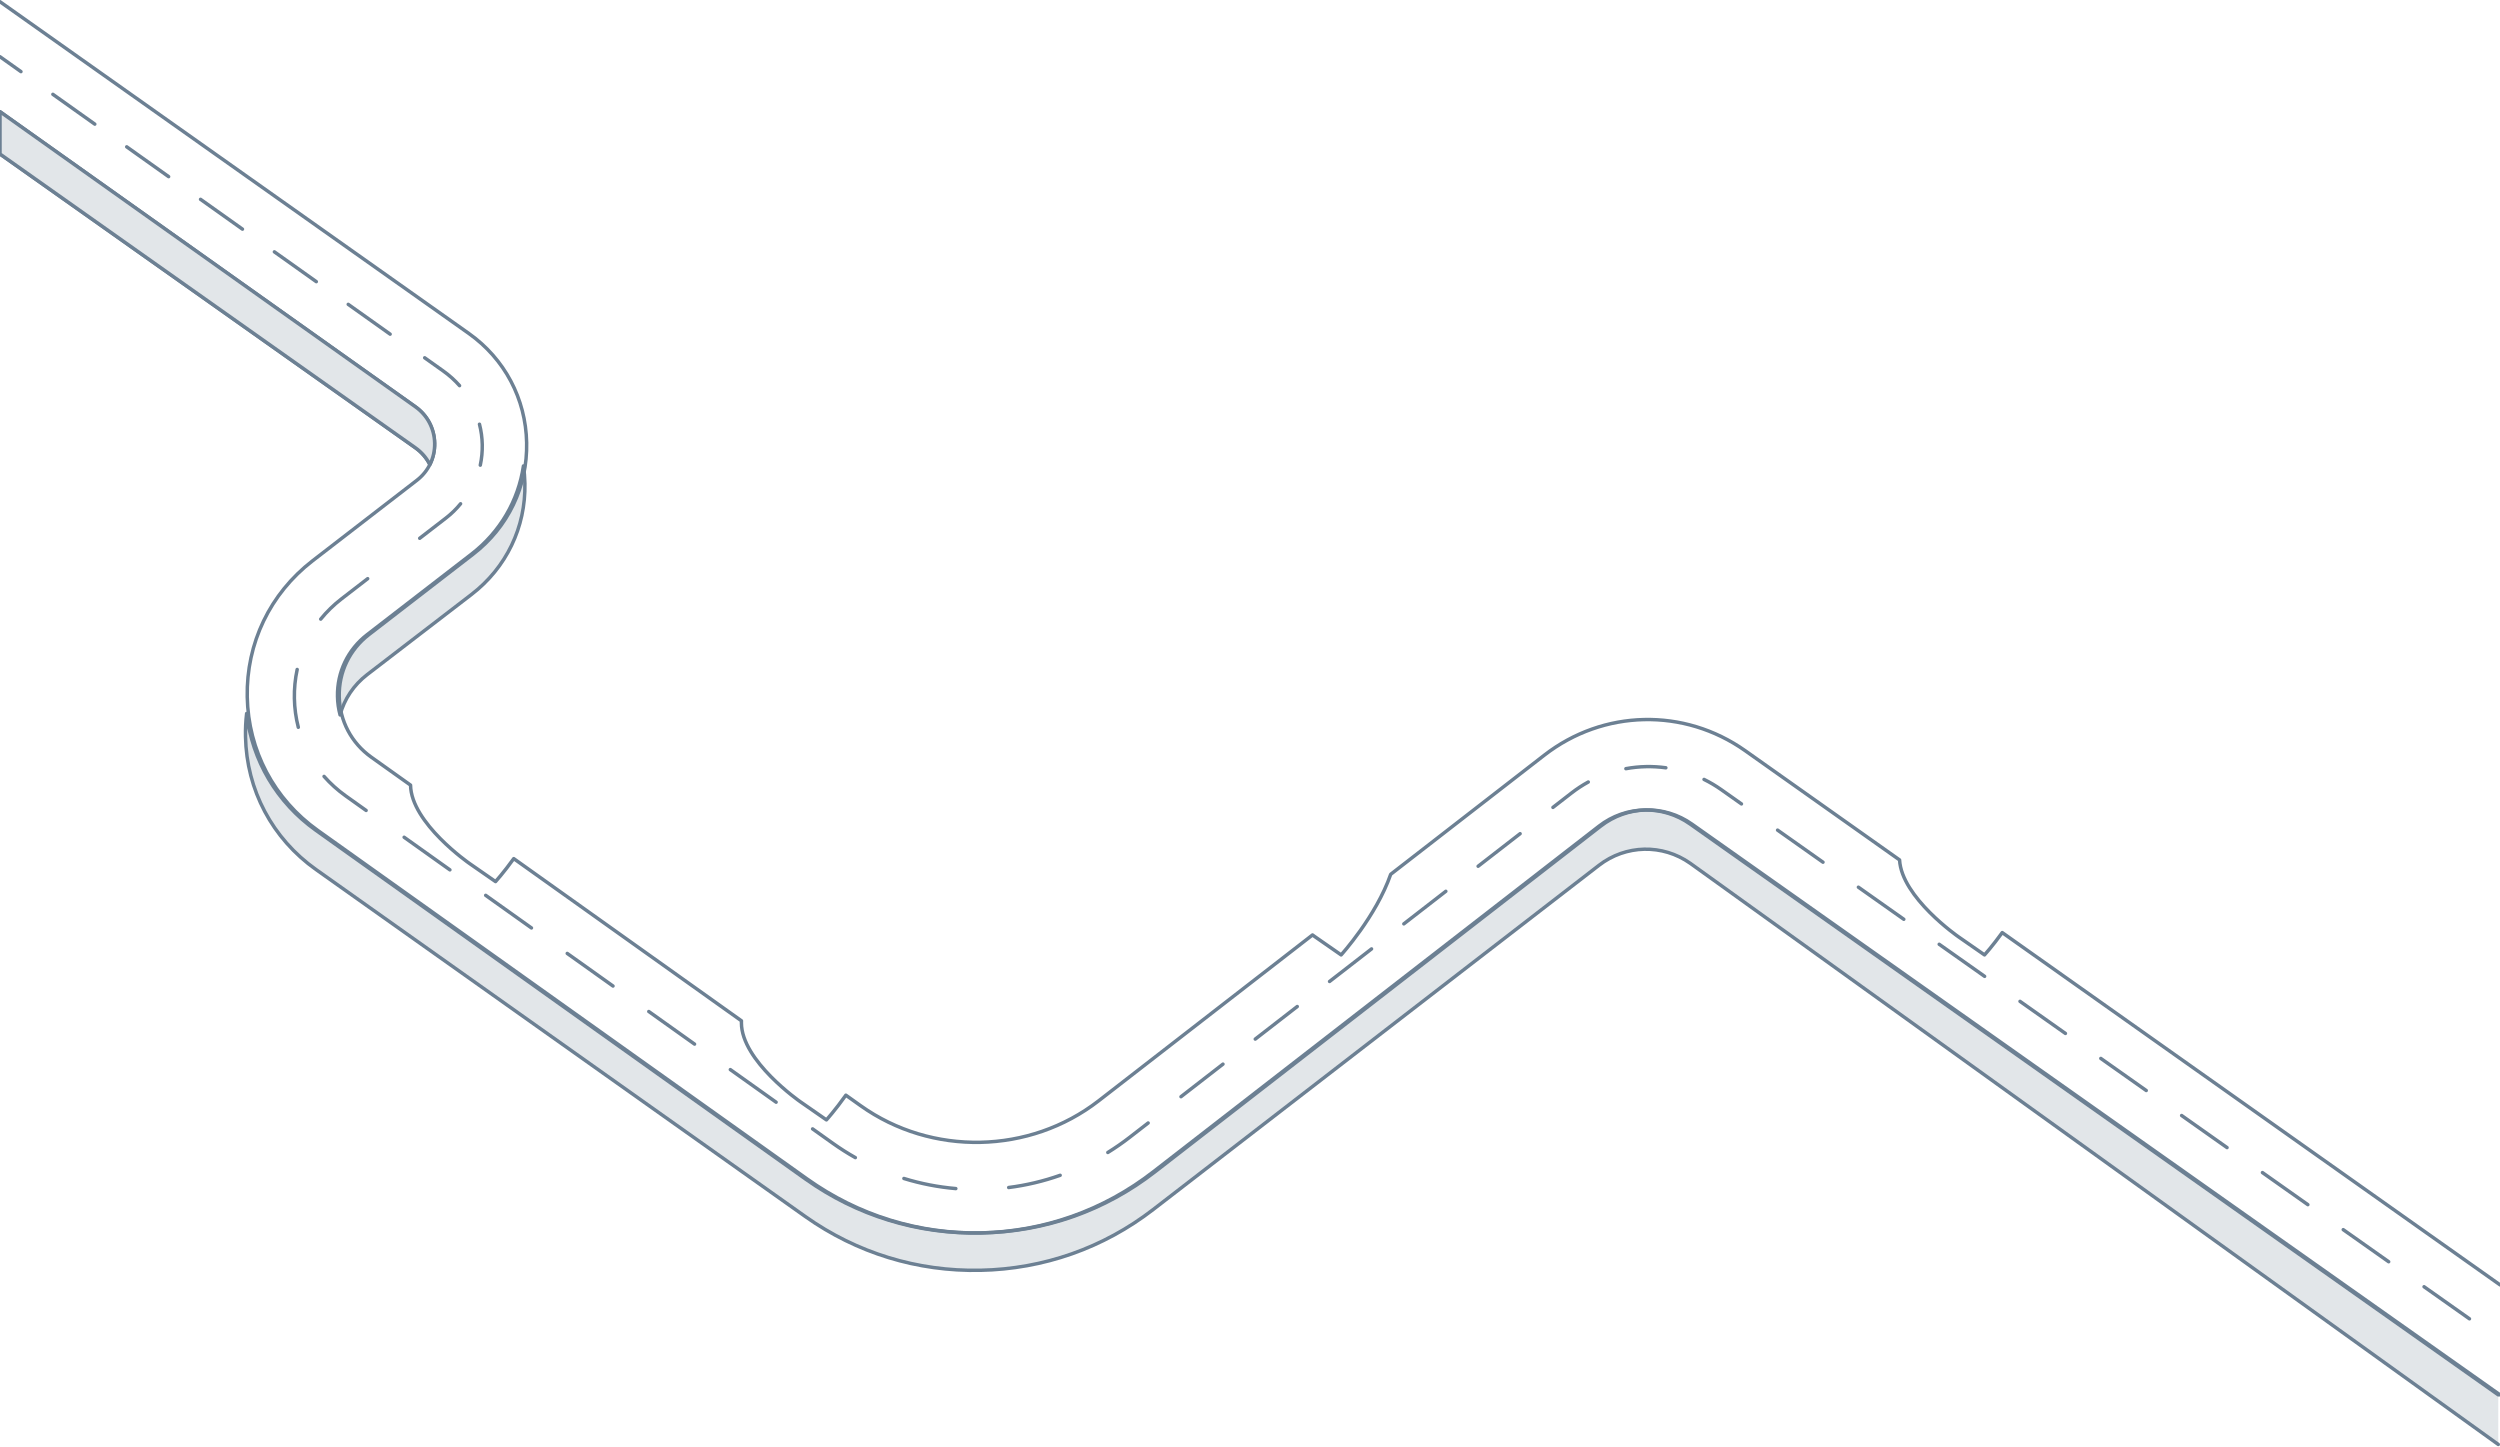
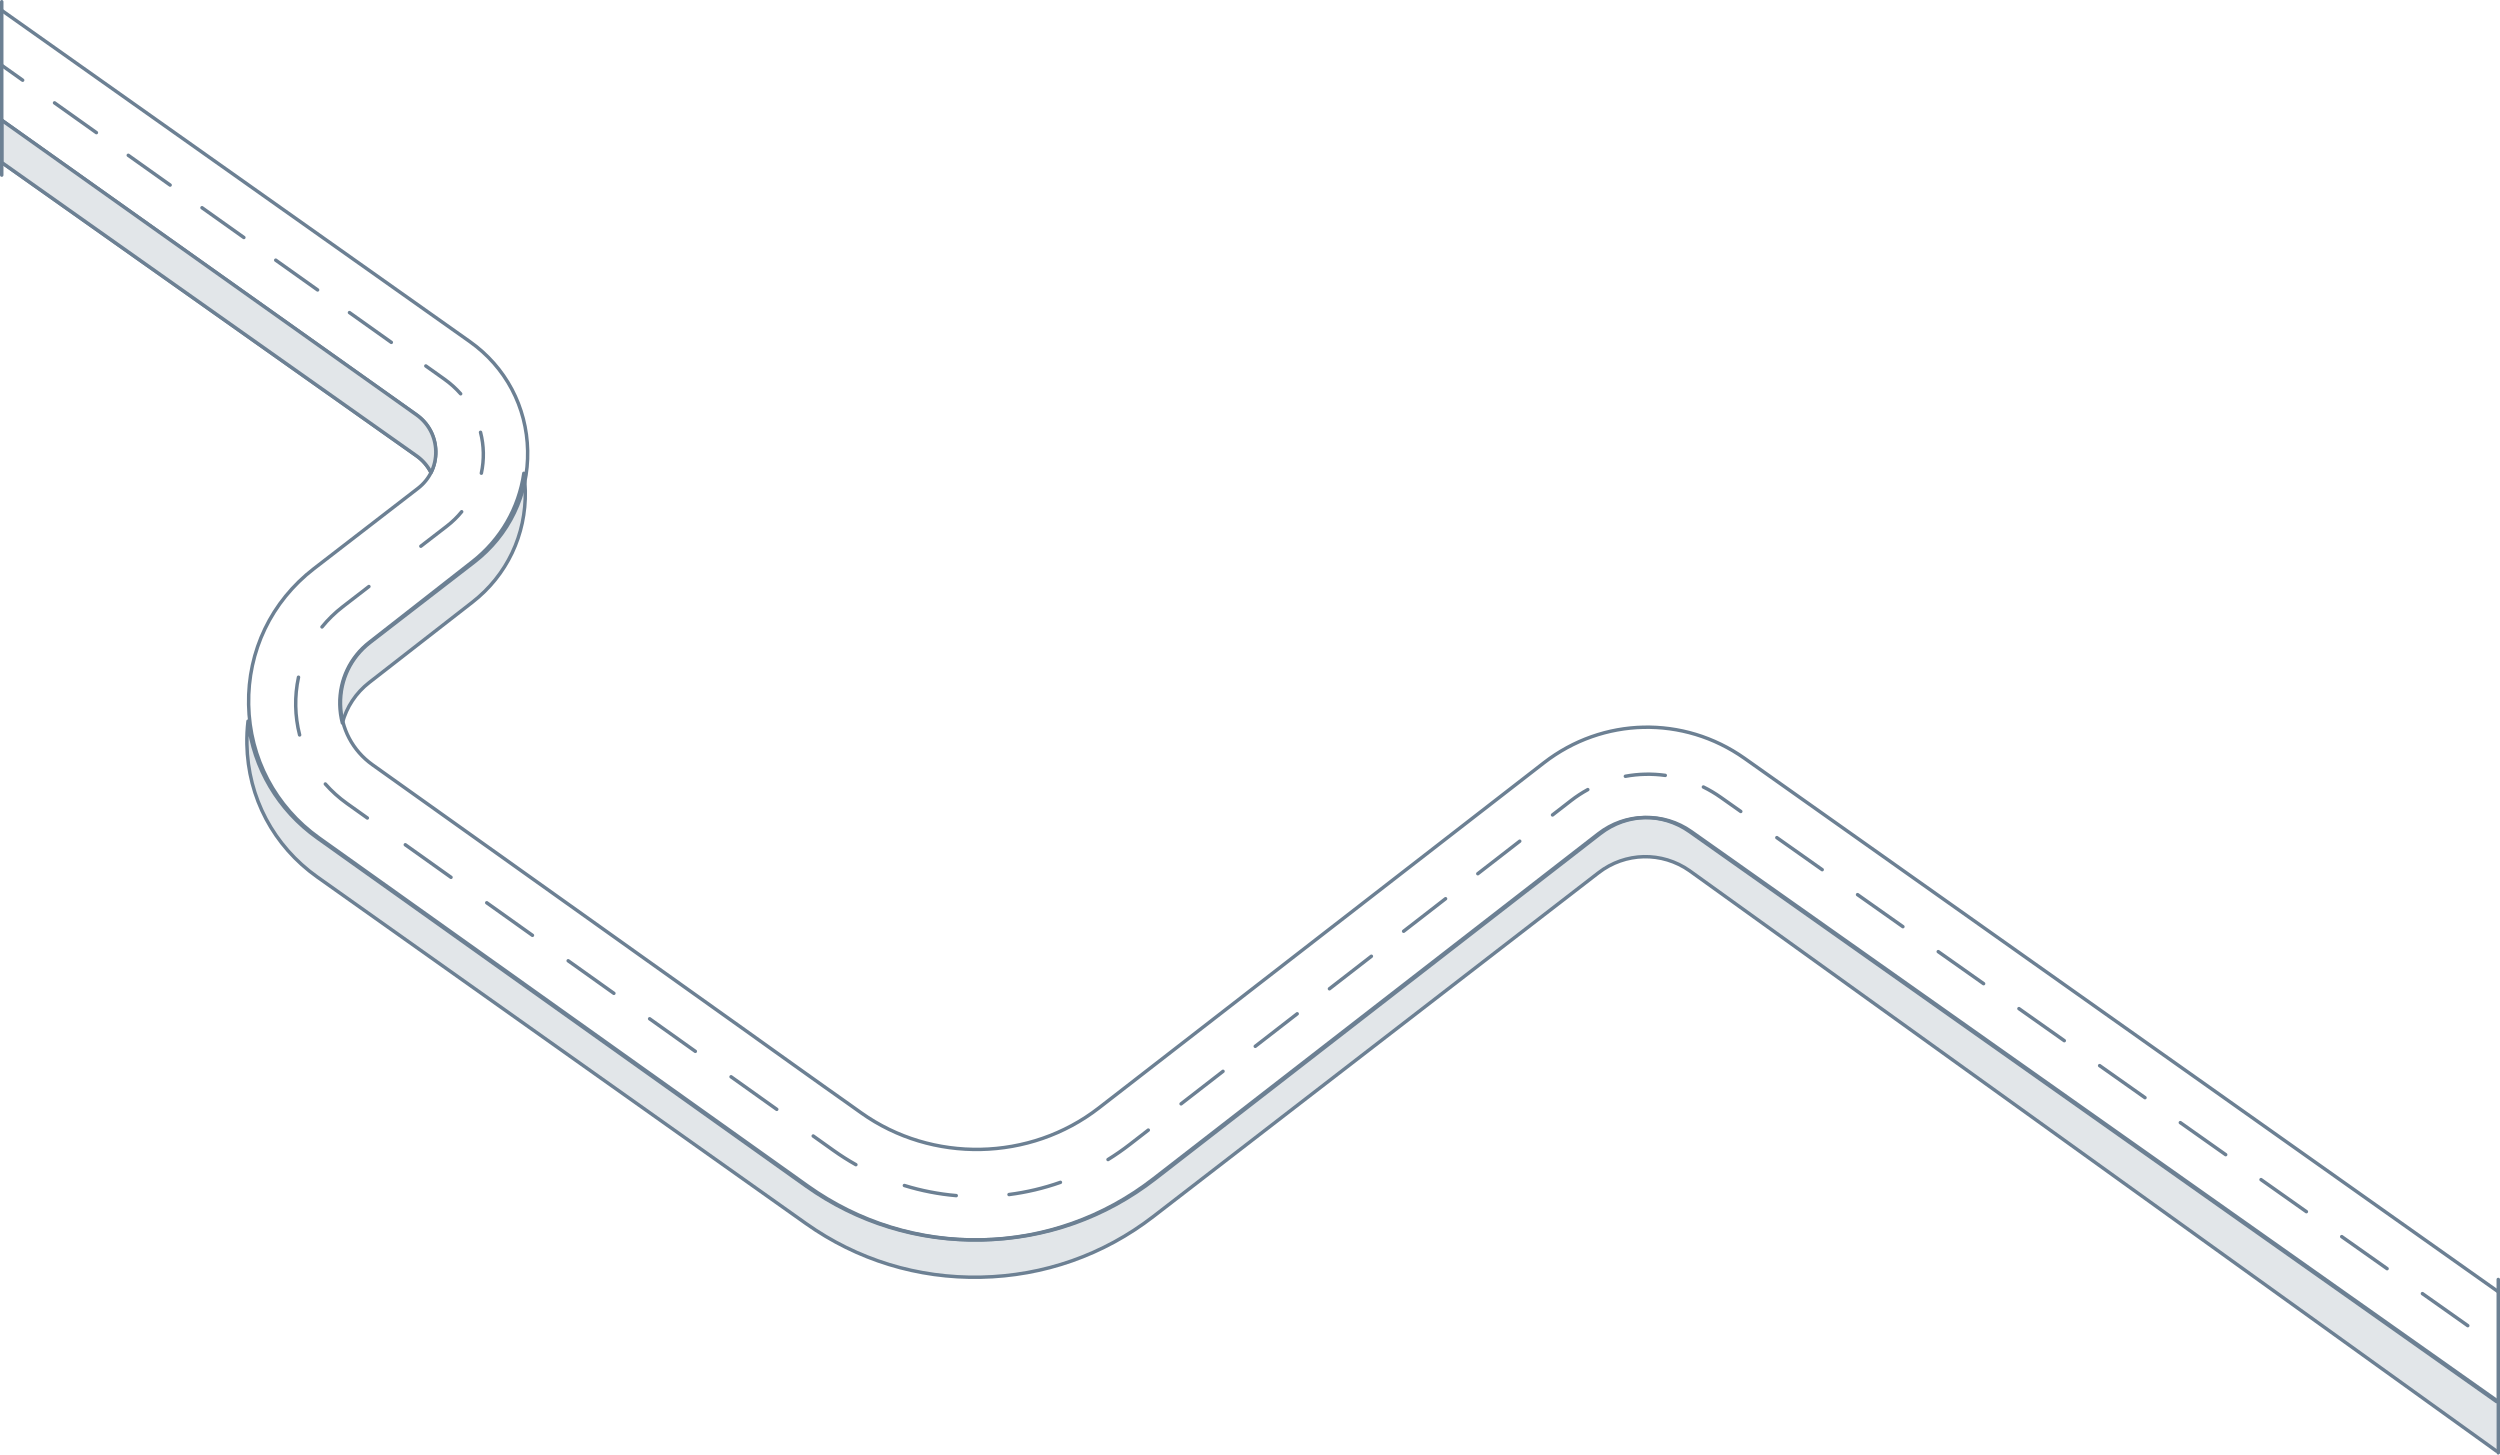
- <svg xmlns="http://www.w3.org/2000/svg" width="1440" height="833" viewBox="0 0 1440 833" fill="none">
-   <path fill-rule="evenodd" clip-rule="evenodd" d="M1439 803.427L973.578 474.697C957.589 463.4 936.448 463.875 920.989 475.876L664.26 674.987C635.548 697.264 601.137 709.424 564.748 710.163C528.36 710.92 493.49 700.15 463.878 679.069L182.037 478.322C159.444 462.226 145.208 438.05 142.058 410.971C141.544 415.35 141.326 419.802 141.413 424.303C142.013 455.068 156.819 482.977 182.037 500.865L463.878 700.731C493.49 721.72 528.36 732.442 564.748 731.688C601.137 730.953 635.548 718.846 664.26 696.666L920.989 498.429C936.448 486.481 957.589 486.008 973.578 497.256L1439 832.001" fill="#E2E6E9" />
-   <path d="M1439 803.427L973.578 474.697C957.589 463.4 936.448 463.875 920.989 475.876L664.26 674.987C635.548 697.264 601.137 709.424 564.748 710.163C528.36 710.92 493.49 700.15 463.878 679.069L182.037 478.322C159.444 462.226 145.208 438.05 142.058 410.971C141.544 415.35 141.326 419.802 141.413 424.303C142.013 455.068 156.819 482.977 182.037 500.865L463.878 700.731C493.49 721.72 528.36 732.442 564.748 731.688C601.137 730.953 635.548 718.846 664.26 696.666L920.989 498.429C936.448 486.481 957.589 486.008 973.578 497.256L1439 832.001" stroke="#6C8093" stroke-width="2" stroke-linecap="round" stroke-linejoin="round" />
-   <path fill-rule="evenodd" clip-rule="evenodd" d="M195.881 411.795C198.329 402.68 203.715 394.564 211.495 388.578L271.565 342.413C291.63 326.996 302.854 303.695 302.342 278.501C302.272 275.083 301.989 271.708 301.499 268.392C298.538 288.433 288.027 306.468 271.565 319.173L211.495 365.541C200.36 374.146 194.13 387.133 194.395 401.175C194.463 404.822 194.969 408.381 195.881 411.795Z" fill="#E2E6E9" stroke="#6C8093" stroke-width="2" stroke-linecap="round" stroke-linejoin="round" />
-   <path d="M250.359 255.259C250.45 259.628 249.489 263.827 247.611 267.578C245.71 263.782 242.871 260.458 239.241 257.896L0 88.707V64.349L239.241 234.284C246.141 239.175 250.182 246.83 250.359 255.259ZM250.359 255.259C250.535 263.688 246.794 271.484 240.106 276.657L180.035 323.025C155.523 341.942 141.812 370.52 142.412 401.42C143.012 432.32 157.818 460.352 183.035 478.319L464.876 679.065C494.488 700.147 529.358 710.916 565.747 710.159C602.135 709.42 636.547 697.261 665.258 674.983L921.988 475.873C937.446 463.872 958.588 463.397 974.576 474.694L1440 803.423M244.62 206.088L255.252 213.649C258.813 216.177 261.966 219.032 264.706 222.137M276.176 244.355C278.156 252.061 278.317 260.158 276.646 267.937M241.747 310.056L256.765 298.464C260.007 295.961 262.847 293.172 265.29 290.17M184.731 356.612C188.184 352.367 192.195 348.431 196.765 344.903L211.783 333.31M171.176 385.618C168.813 396.6 169.034 408.03 171.821 418.914M959.521 442.241C951.878 441.191 944.108 441.364 936.519 442.755M210.882 466.813L199.139 458.448C194.436 455.098 190.275 451.32 186.66 447.212M981.524 448.951C984.942 450.627 988.26 452.588 991.442 454.835L1003.08 463.054M894.501 465.061L905.198 456.765C908.276 454.377 911.501 452.269 914.841 450.443M661.333 646.838L650.636 655.134C646.584 658.276 642.402 661.173 638.111 663.824M492.673 666.782C488.278 664.308 483.981 661.583 479.803 658.608L468.06 650.244M581.01 684.007C591.062 682.728 601.001 680.382 610.649 676.973M520.65 678.804C530.43 681.819 540.457 683.758 550.552 684.627M200.578 175.31L224.716 192.475M158.049 145.067L182.187 162.232M115.519 114.823L139.657 131.988M72.99 84.579L97.128 101.745M30.46 54.336L54.599 71.501M0 32.675L12.069 41.257M232.782 482.26L259.141 501.034M279.756 515.718L306.114 534.492M326.729 549.175L353.088 567.95M373.703 582.633L400.062 601.408M420.676 616.091L447.035 634.865M704.431 612.943L680.251 631.696M747.219 579.758L723.039 598.511M790.007 546.573L765.827 565.326M832.795 513.388L808.615 532.141M875.583 480.203L851.403 498.956M1023.89 478.152L1050.04 496.624M1070.44 511.028L1096.59 529.501M1116.98 543.905L1143.14 562.377M1163.53 576.781L1189.68 595.254M1210.07 609.658L1236.23 628.13M1256.62 642.534L1282.77 661.007M1303.17 675.411L1329.32 693.883M1349.71 708.287L1375.87 726.76M1396.26 741.164L1422.41 759.636M0 1L270.011 192.051C290.693 206.727 302.834 229.673 303.346 254.978C303.858 280.282 292.634 303.686 272.57 319.171L212.499 365.54C201.364 374.145 195.134 387.131 195.399 401.174C195.664 415.216 202.405 427.956 213.858 436.121L236.473 452.229C236.809 474.094 270.379 497.331 270.379 497.331L285.434 507.793C285.434 507.793 290.12 502.637 295.917 494.57L427.072 587.987C427.063 588.376 427.059 588.766 427.059 589.157C427.059 611.117 460.967 634.587 460.967 634.587L476.022 645.05C476.022 645.05 481.097 639.466 487.218 630.827L495.699 636.868C536.675 666.044 593.058 664.9 632.799 634.087L756.007 538.532C756.918 539.204 757.437 539.563 757.437 539.563L772.493 550.026C772.493 550.026 792.599 527.903 801.042 503.604L889.528 434.977C923.552 408.582 970.052 407.561 1005.22 432.391L1094.15 495.323C1095.33 516.932 1128.03 539.563 1128.03 539.563L1143.08 550.026C1143.08 550.026 1147.62 545.03 1153.29 537.178L1440 740.074" stroke="#6C8093" stroke-width="2" stroke-linecap="round" stroke-linejoin="round" />
-   <path d="M239.241 257.896L0 88.707V64.349L239.241 234.283C246.141 239.175 250.182 246.83 250.359 255.259C250.45 259.627 249.489 263.826 247.611 267.578C245.71 263.781 242.871 260.458 239.241 257.896Z" fill="#E2E6E9" stroke="#6C8093" stroke-width="2" stroke-linecap="round" stroke-linejoin="round" />
+ <svg xmlns="http://www.w3.org/2000/svg" width="1442" height="839" viewBox="0 0 1442 839" fill="none">
+   <path fill-rule="evenodd" clip-rule="evenodd" d="M1440 808.426L974.576 479.696C958.587 468.399 937.446 468.874 921.987 480.875L665.258 679.986C636.546 702.263 602.135 714.423 565.746 715.162C529.358 715.919 494.488 705.149 464.876 684.068L183.035 483.321C160.442 467.225 146.206 443.049 143.056 415.97C142.542 420.349 142.324 424.801 142.411 429.302C143.011 460.067 157.817 487.976 183.035 505.864L464.876 705.73C494.488 726.719 529.358 737.441 565.746 736.687C602.135 735.952 636.546 723.845 665.258 701.665L921.987 503.428C937.446 491.48 958.587 491.007 974.576 502.255L1440 837" fill="#E2E6E9" />
+   <path d="M1440 808.426L974.576 479.696C958.587 468.399 937.446 468.874 921.987 480.875L665.258 679.986C636.546 702.263 602.135 714.423 565.746 715.162C529.358 715.919 494.488 705.149 464.876 684.068L183.035 483.321C160.442 467.225 146.206 443.049 143.056 415.97C142.542 420.349 142.324 424.801 142.411 429.302C143.011 460.067 157.817 487.976 183.035 505.864L464.876 705.73C494.488 726.719 529.358 737.441 565.746 736.687C602.135 735.952 636.546 723.845 665.258 701.665L921.987 503.428C937.446 491.48 958.587 491.007 974.576 502.255L1440 837" stroke="#6C8093" stroke-width="2" stroke-linecap="round" stroke-linejoin="round" />
+   <path fill-rule="evenodd" clip-rule="evenodd" d="M197.482 417C199.909 407.846 205.246 399.697 212.956 393.686L272.486 347.329C292.37 331.848 303.492 308.45 302.985 283.151C302.917 279.719 302.636 276.331 302.15 273C299.216 293.125 288.8 311.235 272.486 323.992L212.956 370.553C201.921 379.194 195.748 392.235 196.01 406.336C196.078 409.998 196.579 413.572 197.482 417Z" fill="#E2E6E9" stroke="#6C8093" stroke-width="2" stroke-linecap="round" stroke-linejoin="round" />
+   <path d="M251.359 260.259C251.45 264.628 250.489 268.827 248.611 272.578C246.71 268.782 243.871 265.458 240.241 262.896L1 93.707V69.349L240.241 239.284C247.141 244.175 251.182 251.83 251.359 260.259ZM251.359 260.259C251.535 268.688 247.794 276.484 241.106 281.657L181.035 328.025C156.523 346.942 142.812 375.52 143.412 406.42C144.012 437.32 158.818 465.352 184.035 483.319L465.876 684.065C495.488 705.147 530.358 715.916 566.747 715.159C603.135 714.42 637.547 702.261 666.258 679.983L922.988 480.873C938.446 468.872 959.588 468.397 975.576 479.694L1441 808.423M245.62 211.088L256.252 218.649C259.813 221.177 262.966 224.032 265.706 227.137M277.176 249.355C279.156 257.061 279.317 265.158 277.646 272.937M242.747 315.056L257.765 303.464C261.007 300.961 263.847 298.172 266.29 295.17M185.731 361.612C189.184 357.367 193.195 353.431 197.765 349.903L212.783 338.31M172.176 390.618C169.813 401.6 170.034 413.03 172.821 423.914M960.521 447.241C952.878 446.191 945.108 446.364 937.519 447.755M211.882 471.813L200.139 463.448C195.436 460.098 191.275 456.32 187.66 452.212M982.524 453.951C985.942 455.627 989.26 457.588 992.442 459.835L1004.08 468.054M895.501 470.061L906.198 461.765C909.276 459.377 912.501 457.269 915.841 455.443M662.333 651.838L651.636 660.134C647.584 663.277 643.402 666.173 639.111 668.824M493.673 671.782C489.278 669.308 484.981 666.583 480.803 663.608L469.06 655.244M582.01 689.007C592.062 687.728 602.001 685.382 611.649 681.973M521.65 683.804C531.43 686.819 541.457 688.758 551.552 689.627M201.578 180.31L225.716 197.475M159.049 150.067L183.187 167.232M116.519 119.823L140.657 136.988M73.99 89.579L98.128 106.745M31.46 59.336L55.599 76.501M1 37.675L13.069 46.257M233.782 487.26L260.141 506.034M280.756 520.718L307.115 539.492M327.729 554.175L354.088 572.95M374.703 587.633L401.062 606.408M421.676 621.091L448.035 639.865M705.431 617.943L681.251 636.696M748.219 584.758L724.039 603.511M791.007 551.573L766.827 570.326M833.795 518.388L809.615 537.141M876.583 485.203L852.403 503.956M1024.89 483.152L1051.04 501.624M1071.44 516.028L1097.59 534.501M1117.98 548.905L1144.14 567.377M1164.53 581.781L1190.68 600.254M1211.07 614.658L1237.23 633.13M1257.62 647.534L1283.77 666.007M1304.17 680.411L1330.32 698.883M1350.71 713.287L1376.87 731.76M1397.26 746.164L1423.41 764.636M1 6L271.011 197.051C291.693 211.727 303.834 234.673 304.346 259.978C304.858 285.282 293.634 308.686 273.57 324.171L213.499 370.54C202.364 379.144 196.134 392.131 196.399 406.174C196.664 420.216 203.405 432.956 214.858 441.121L237.473 457.229L296.917 499.57L428.072 592.987C428.072 592.987 479.704 629.93 488.218 635.827L496.699 641.868C537.675 671.044 594.058 669.9 633.799 639.087L757.007 543.532L802.042 508.604L890.528 439.977C924.552 413.582 971.051 412.561 1006.22 437.391L1095.15 500.323L1154.29 542.178L1441 745.074" stroke="#6C8093" stroke-width="2" stroke-linecap="round" stroke-linejoin="round" />
+   <path d="M240.241 262.896L1 93.707V69.349L240.241 239.283C247.141 244.175 251.182 251.83 251.359 260.259C251.45 264.627 250.489 268.826 248.611 272.578C246.71 268.781 243.871 265.458 240.241 262.896Z" fill="#E2E6E9" stroke="#6C8093" stroke-width="2" stroke-linecap="round" stroke-linejoin="round" />
+   <path d="M1441 738L1441 838" stroke="#6C8093" stroke-width="2" stroke-linecap="round" />
+   <path d="M1 1L1 101" stroke="#6C8093" stroke-width="2" stroke-linecap="round" />
</svg>
